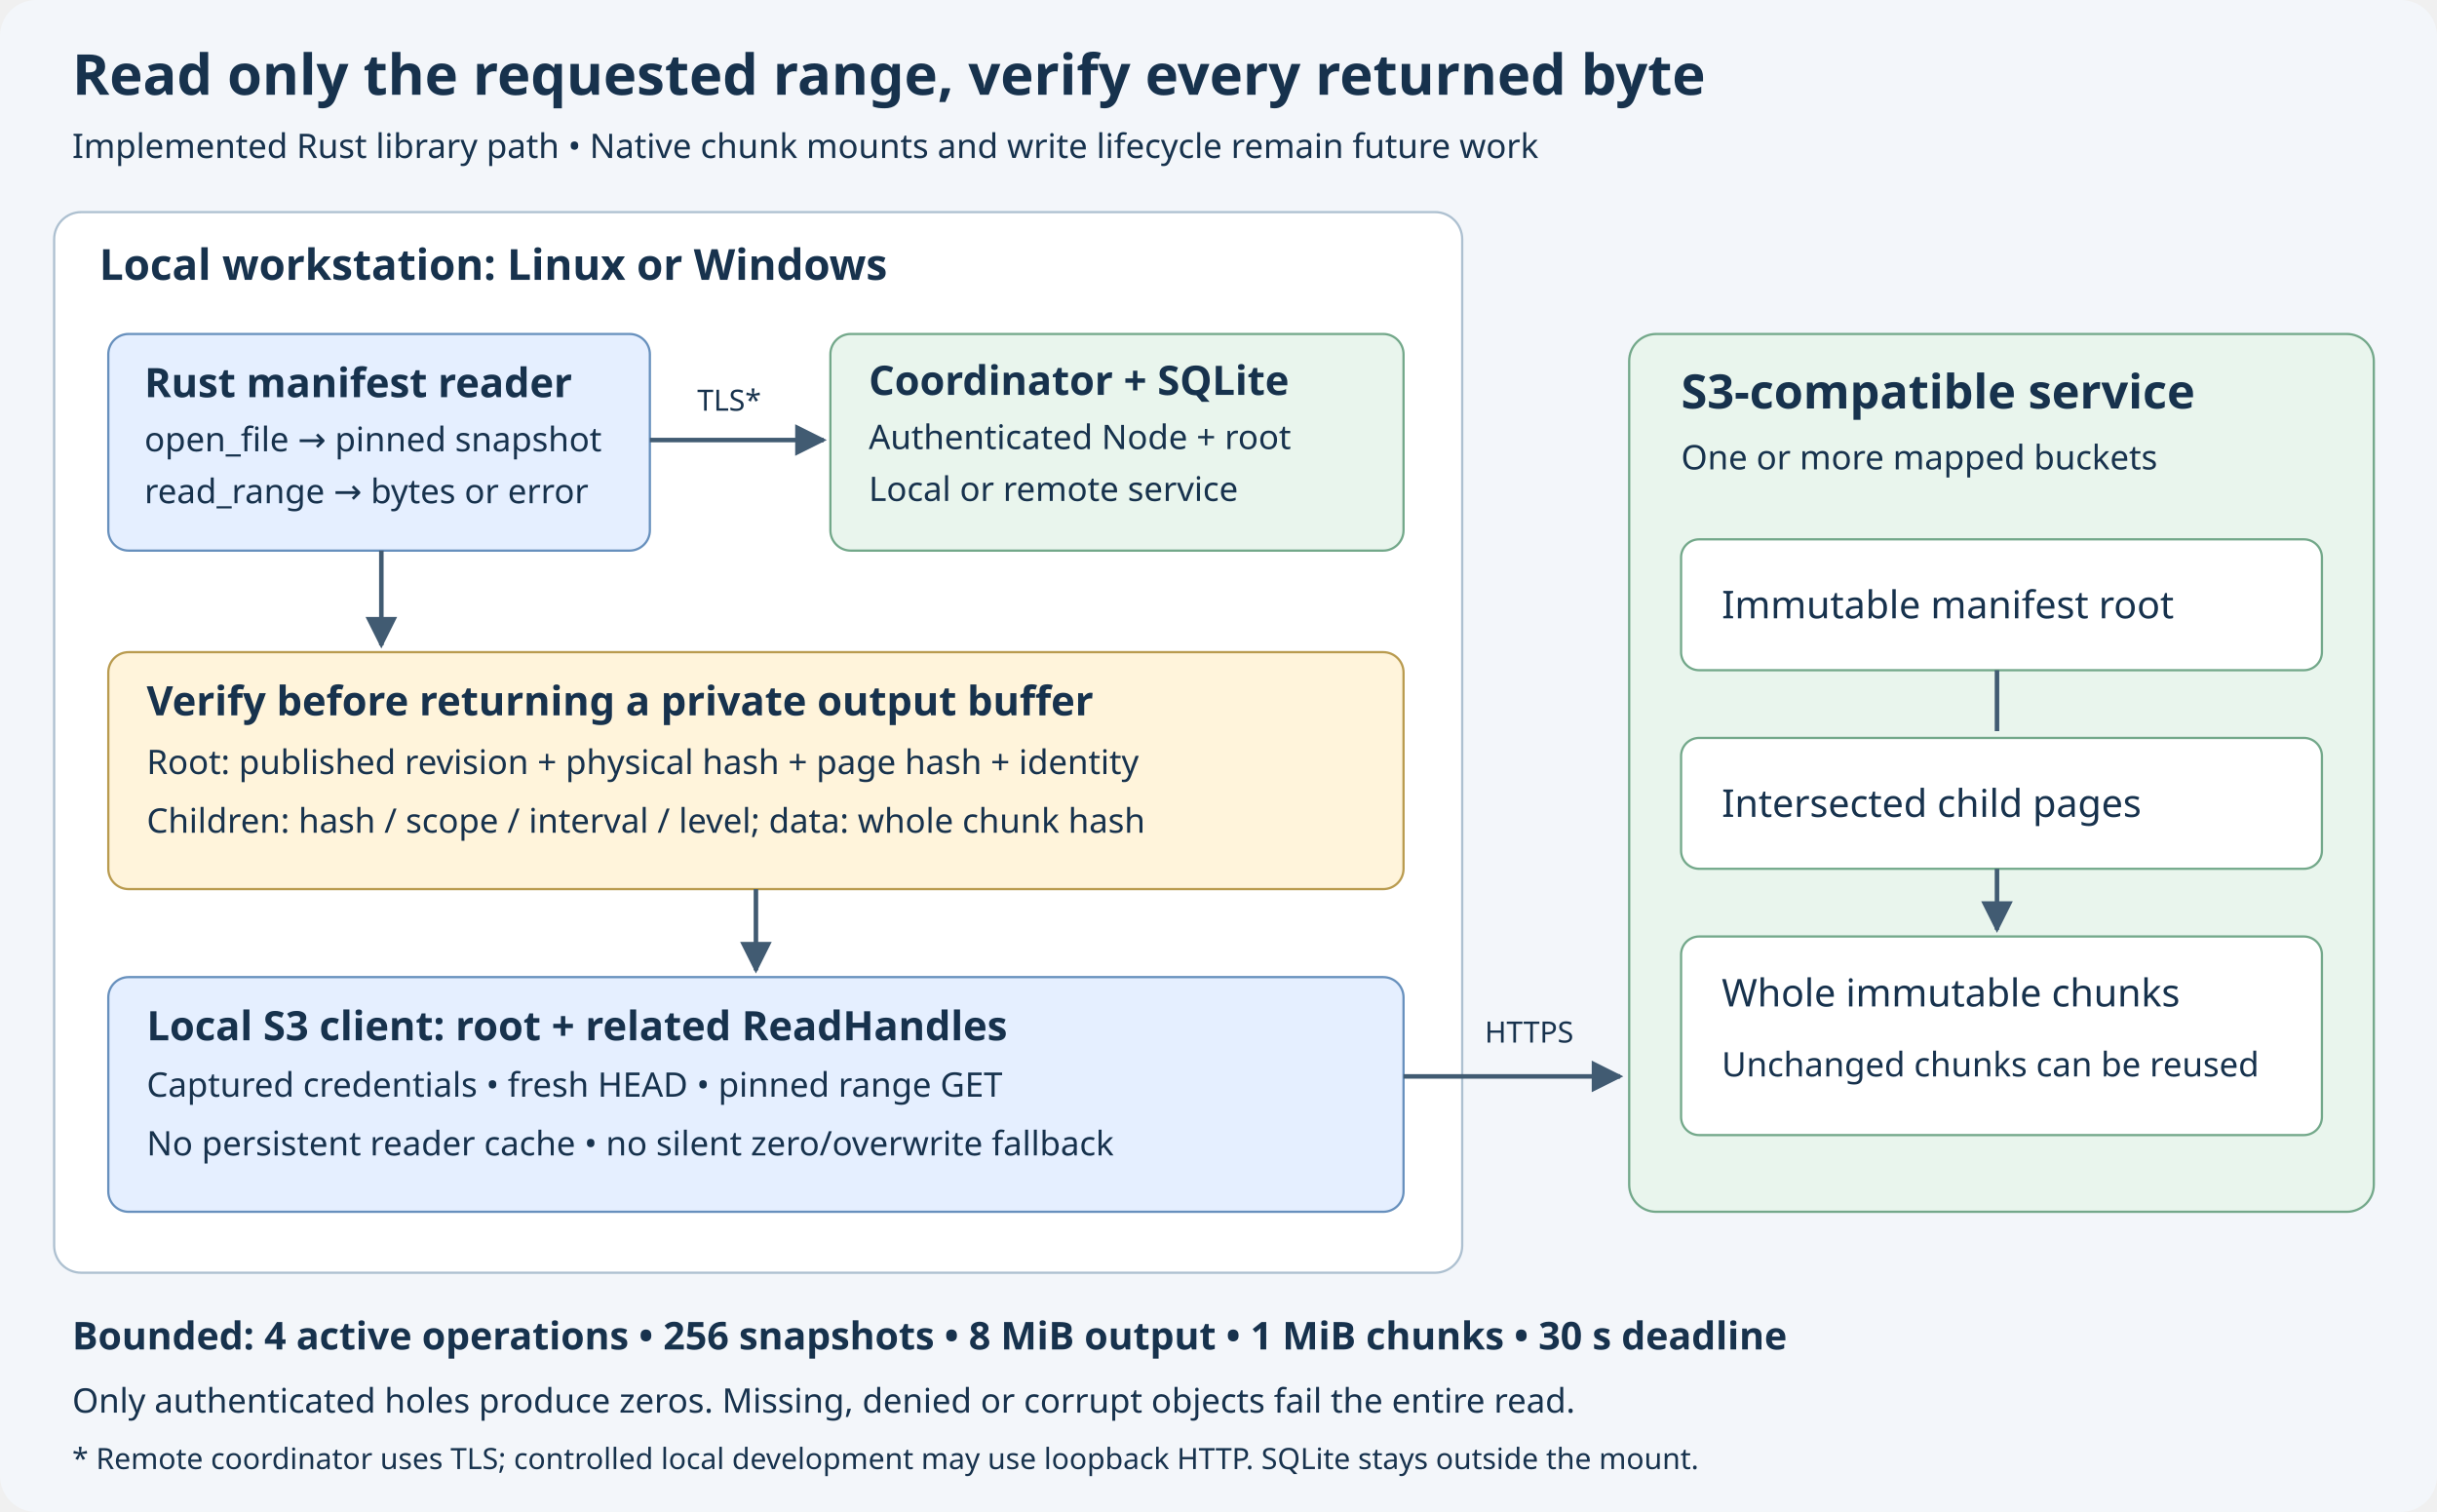
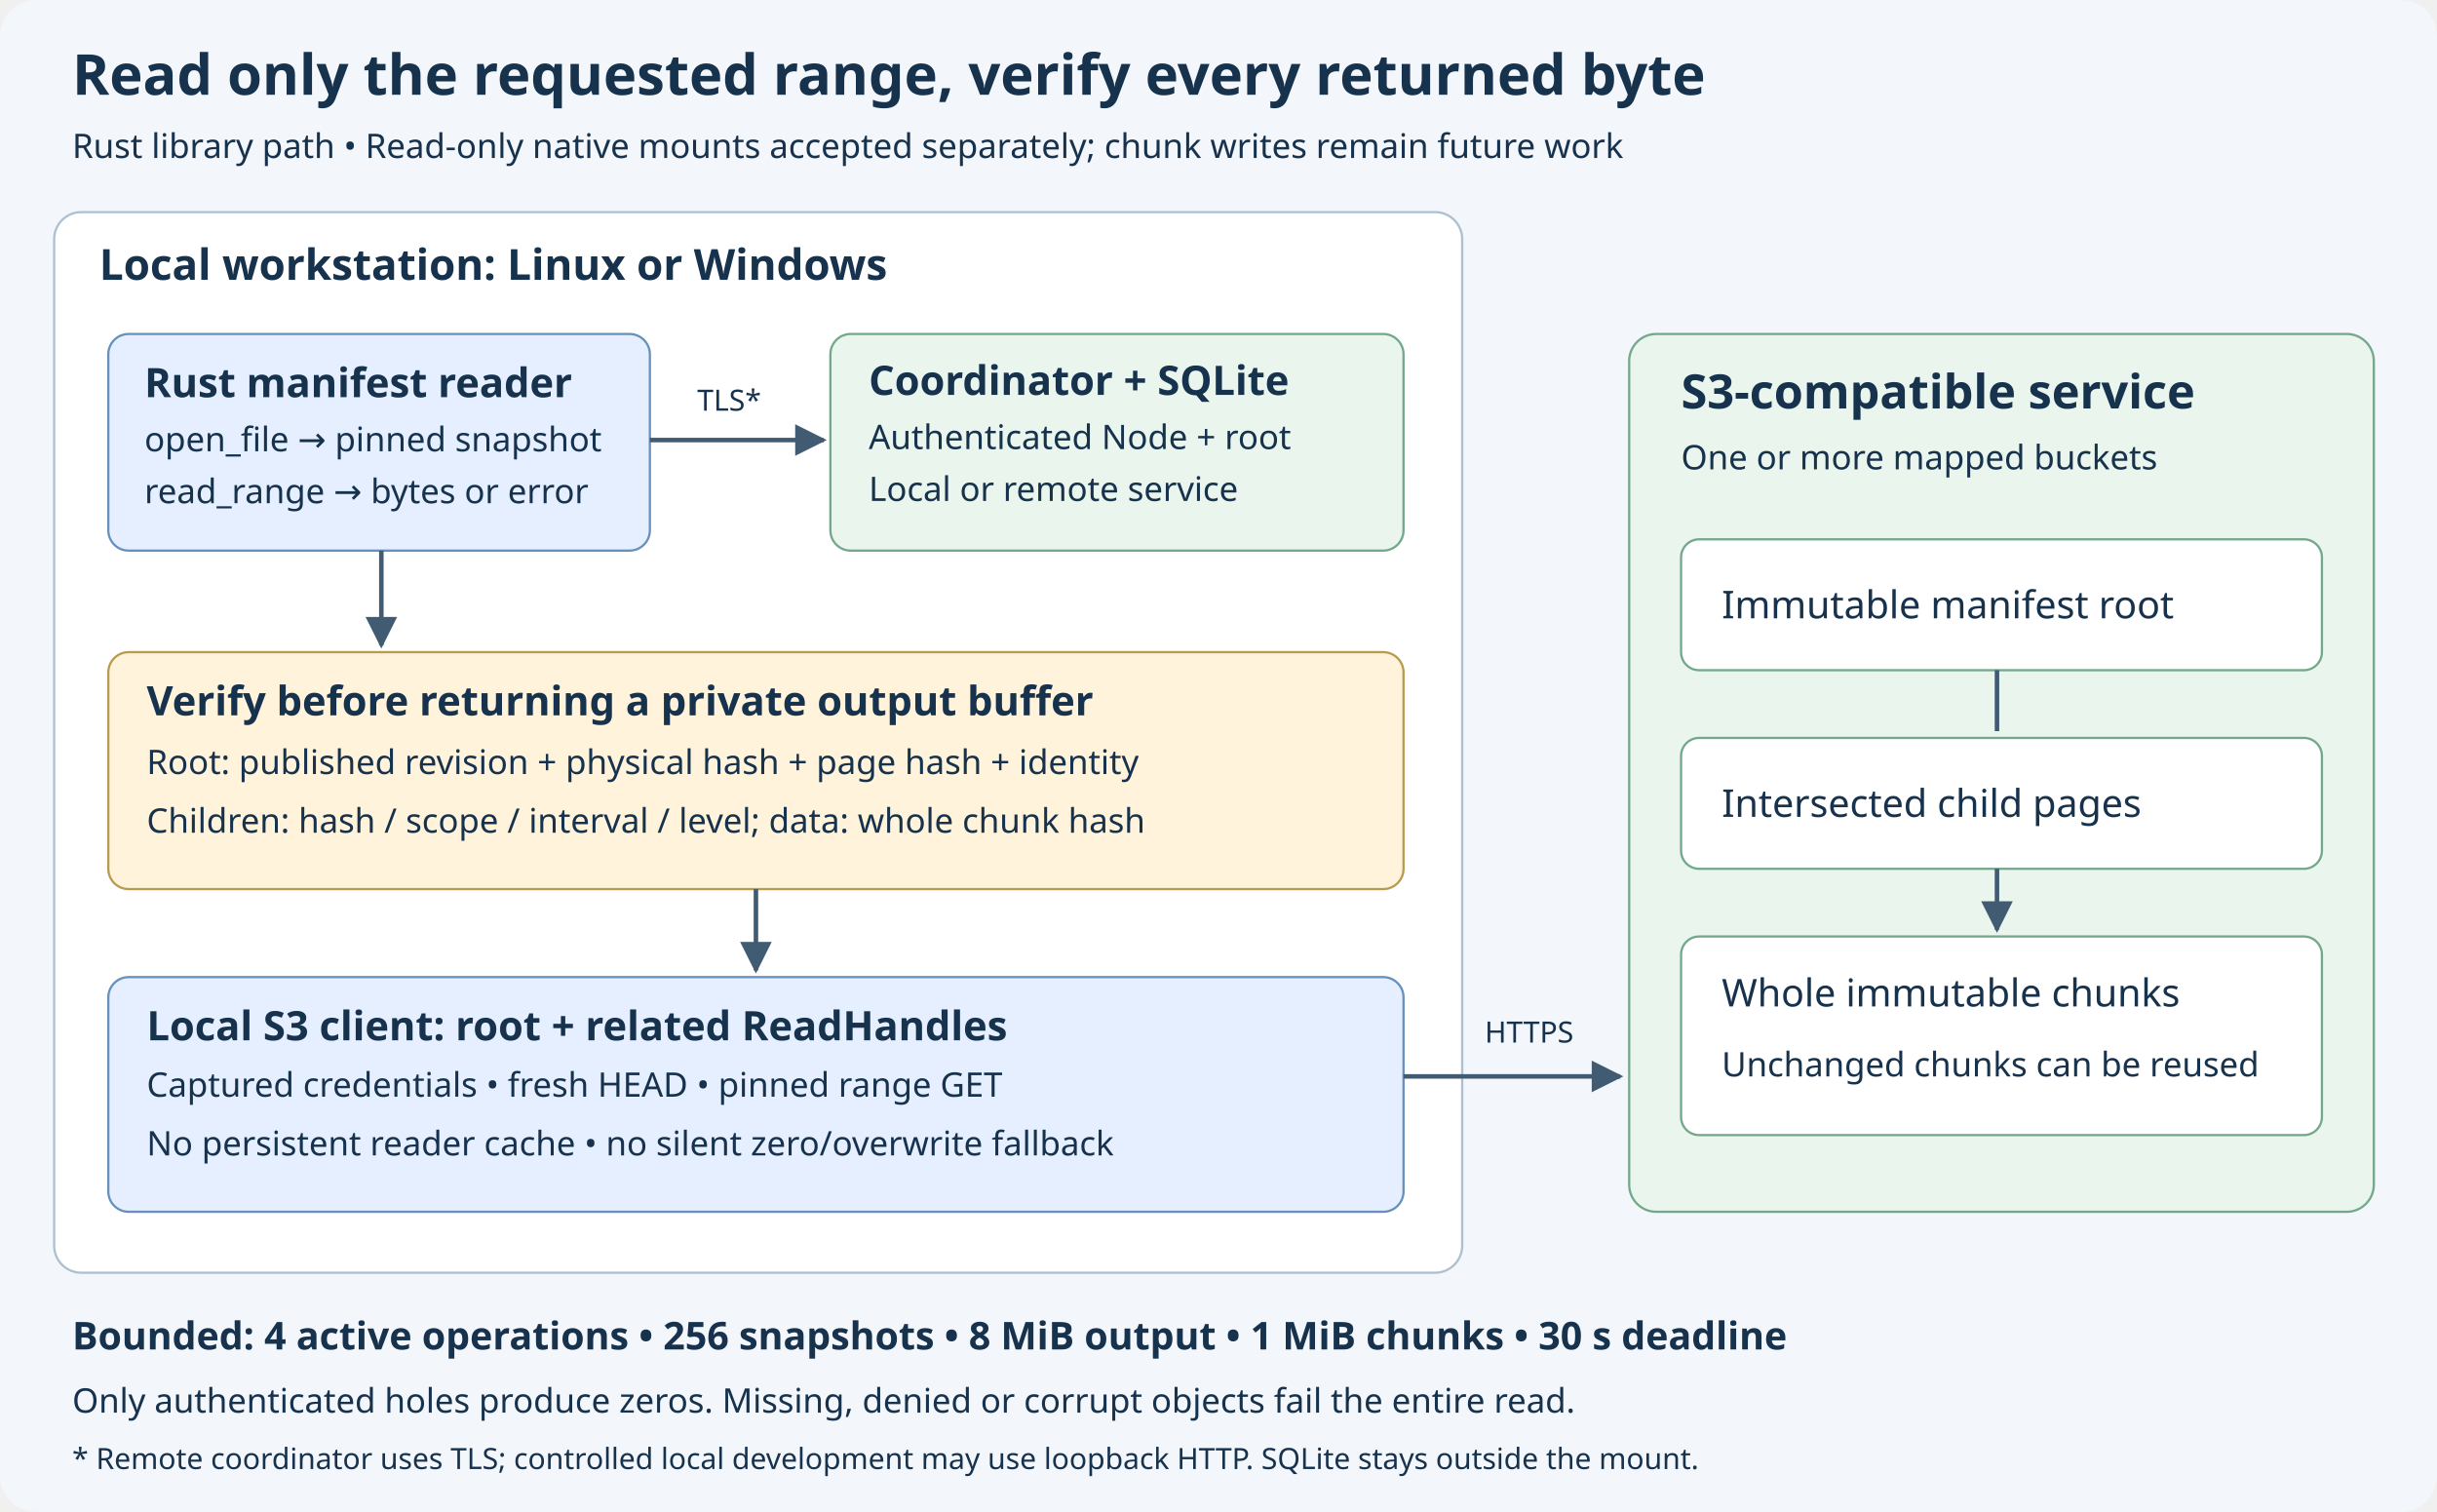
<svg xmlns="http://www.w3.org/2000/svg" width="1080" height="670" viewBox="0 0 1080 670" role="img" aria-labelledby="title desc">
  <defs>
    <marker id="arrow" viewBox="0 0 10 10" refX="9" refY="5" markerWidth="7" markerHeight="7" orient="auto-start-reverse">
      <path d="M0 0L10 5L0 10z" fill="#415b72" />
    </marker>
  </defs>
  <rect width="1080" height="670" rx="16" fill="#f3f6fa" />
  <g font-family="sans-serif" fill="#17324d">
    <text x="32" y="42" font-size="25" font-weight="bold">Read only the requested range, verify every returned byte</text>
-     <text x="32" y="70" font-size="15">Implemented Rust library path • Native chunk mounts and write lifecycle remain future work</text>
+     <text x="32" y="70" font-size="15">Rust library path • Read-only native mounts accepted separately; chunk writes remain future work</text>
    <rect x="24" y="94" width="624" height="470" rx="12" fill="white" stroke="#adc0d0" />
    <text x="44" y="124" font-size="19" font-weight="bold">Local workstation: Linux or Windows</text>
    <rect x="48" y="148" width="240" height="96" rx="9" fill="#e5efff" stroke="#6790bd" />
    <text x="64" y="176" font-size="18" font-weight="bold">Rust manifest reader</text>
    <text x="64" y="200" font-size="15">open_file → pinned snapshot</text>
    <text x="64" y="223" font-size="15">read_range → bytes or error</text>
    <rect x="368" y="148" width="254" height="96" rx="9" fill="#e9f5ed" stroke="#73a88a" />
    <text x="385" y="175" font-size="18" font-weight="bold">Coordinator + SQLite</text>
    <text x="385" y="199" font-size="15">Authenticated Node + root</text>
    <text x="385" y="222" font-size="15">Local or remote service</text>
    <path d="M288 195H365" fill="none" stroke="#415b72" stroke-width="2" marker-end="url(#arrow)" />
    <text x="309" y="182" font-size="13">TLS*</text>
    <rect x="48" y="289" width="574" height="105" rx="9" fill="#fff4db" stroke="#b99b4f" />
    <text x="65" y="317" font-size="18" font-weight="bold">Verify before returning a private output buffer</text>
    <text x="65" y="343" font-size="15">Root: published revision + physical hash + page hash + identity</text>
    <text x="65" y="369" font-size="15">Children: hash / scope / interval / level; data: whole chunk hash</text>
    <path d="M169 244V286" fill="none" stroke="#415b72" stroke-width="2" marker-end="url(#arrow)" />
    <rect x="48" y="433" width="574" height="104" rx="9" fill="#e5efff" stroke="#6790bd" />
    <text x="65" y="461" font-size="18" font-weight="bold">Local S3 client: root + related ReadHandles</text>
    <text x="65" y="486" font-size="15">Captured credentials • fresh HEAD • pinned range GET</text>
    <text x="65" y="512" font-size="15">No persistent reader cache • no silent zero/overwrite fallback</text>
    <path d="M335 394V430" fill="none" stroke="#415b72" stroke-width="2" marker-end="url(#arrow)" />
    <rect x="722" y="148" width="330" height="389" rx="12" fill="#e9f5ed" stroke="#73a88a" />
    <text x="745" y="181" font-size="21" font-weight="bold">S3-compatible service</text>
    <text x="745" y="208" font-size="15">One or more mapped buckets</text>
    <rect x="745" y="239" width="284" height="58" rx="8" fill="white" stroke="#73a88a" />
    <text x="763" y="274" font-size="17">Immutable manifest root</text>
    <rect x="745" y="327" width="284" height="58" rx="8" fill="white" stroke="#73a88a" />
    <text x="763" y="362" font-size="17">Intersected child pages</text>
    <rect x="745" y="415" width="284" height="88" rx="8" fill="white" stroke="#73a88a" />
    <text x="763" y="446" font-size="17">Whole immutable chunks</text>
    <text x="763" y="477" font-size="15">Unchanged chunks can be reused</text>
    <path d="M885 297V324M885 385V412" fill="none" stroke="#415b72" stroke-width="2" marker-end="url(#arrow)" />
    <path d="M622 477H718" fill="none" stroke="#415b72" stroke-width="2" marker-end="url(#arrow)" />
    <text x="658" y="462" font-size="13">HTTPS</text>
    <text x="32" y="598" font-size="17" font-weight="bold">Bounded: 4 active operations • 256 snapshots • 8 MiB output • 1 MiB chunks • 30 s deadline</text>
    <text x="32" y="626" font-size="15">Only authenticated holes produce zeros. Missing, denied or corrupt objects fail the entire read.</text>
    <text x="32" y="651" font-size="13">* Remote coordinator uses TLS; controlled local development may use loopback HTTP. SQLite stays outside the mount.</text>
  </g>
</svg>
